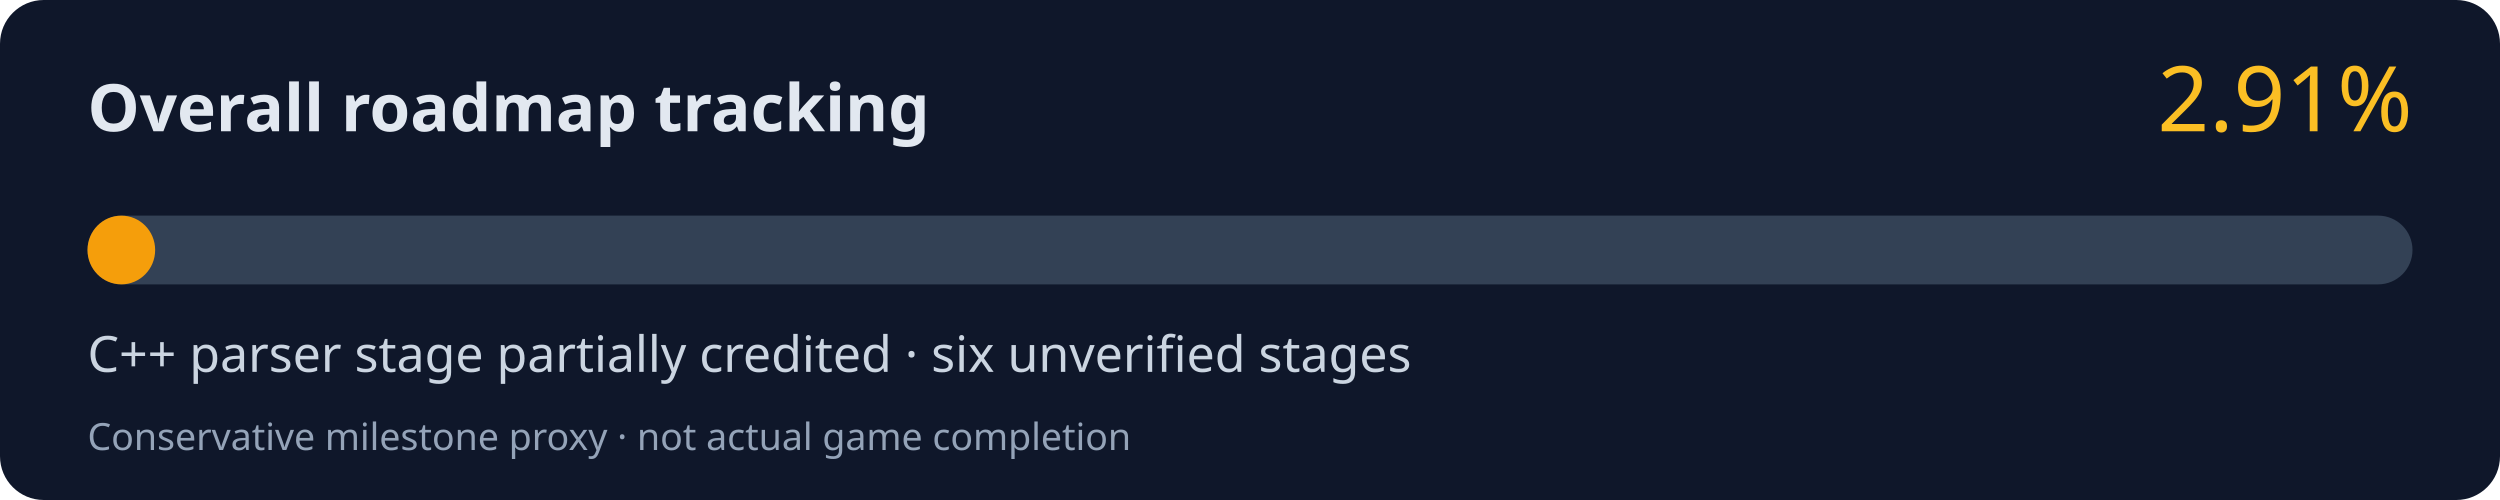
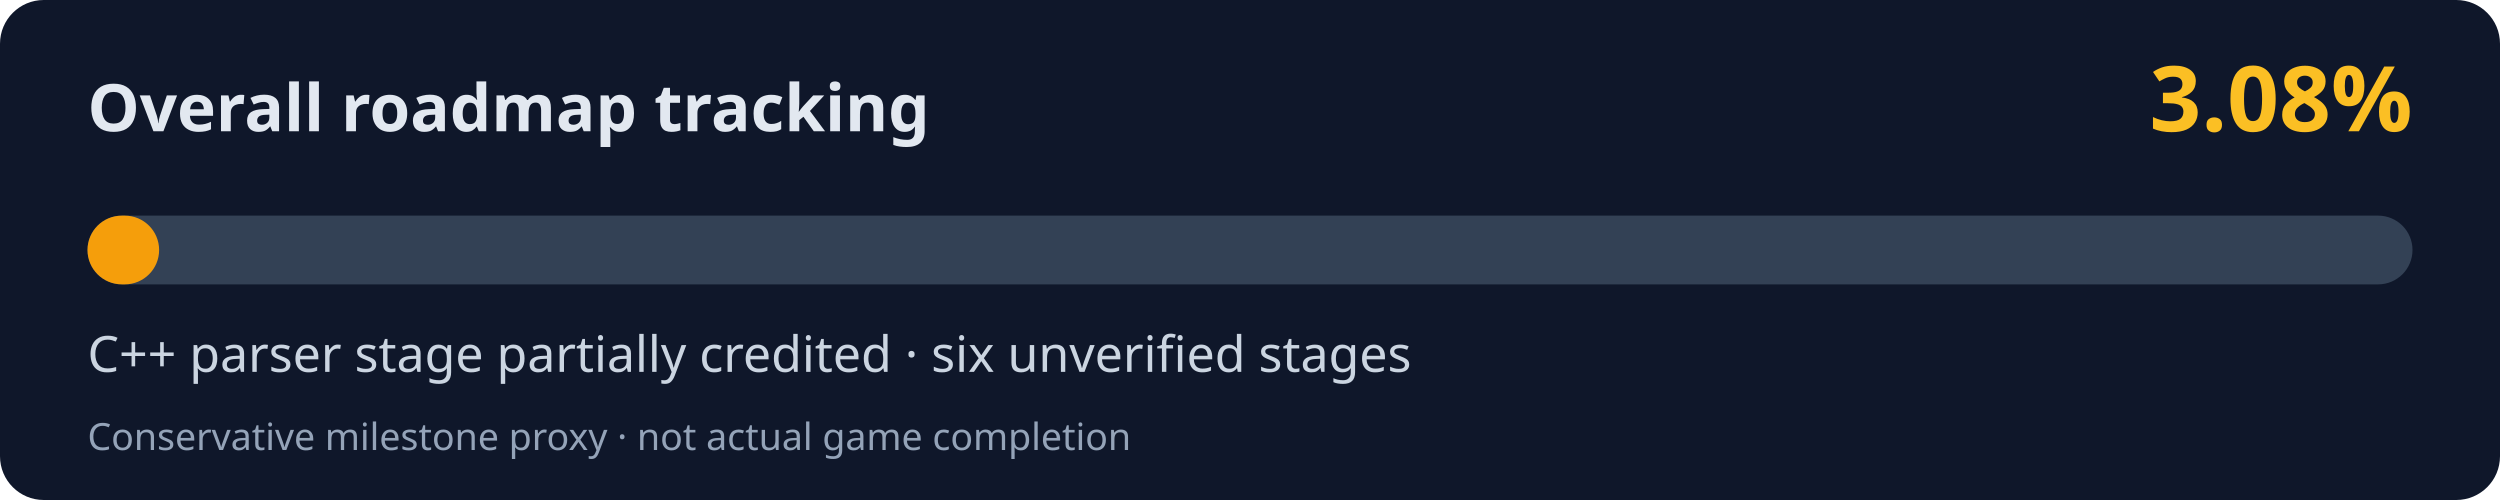
<svg xmlns="http://www.w3.org/2000/svg" width="800" height="160" viewBox="0 0 800 160" role="img" aria-labelledby="title desc">
  <rect width="800" height="160" rx="14" fill="#0f172a" />
  <text x="28" y="42" fill="#e2e8f0" font-family="system-ui,Segoe UI,sans-serif" font-size="21" font-weight="700">Overall roadmap tracking</text>
-   <text x="772" y="42" fill="#fbbf24" font-family="system-ui,Segoe UI,sans-serif" font-size="29" text-anchor="end">2.91%</text>
+   <text x="772" y="42" fill="#fbbf24" font-family="system-ui,Segoe UI,sans-serif" font-weight="700" font-size="29" text-anchor="end">3.08%</text>
  <rect x="28" y="69" width="744" height="22" rx="11" fill="#334155" />
-   <rect x="28" y="69" width="21.65" height="22" rx="11" fill="#f59e0b" />
+   <rect x="28" y="69" width="22.92" height="22" rx="11" fill="#f59e0b" />
  <text x="28" y="119" fill="#cbd5e1" font-family="system-ui,Segoe UI,sans-serif" font-size="16">C++ parser stage partially credited · six unverified stages</text>
  <text x="28" y="144" fill="#94a3b8" font-family="system-ui,Segoe UI,sans-serif" font-size="12">Conservative milestone proxy · not actual game completion</text>
</svg>
